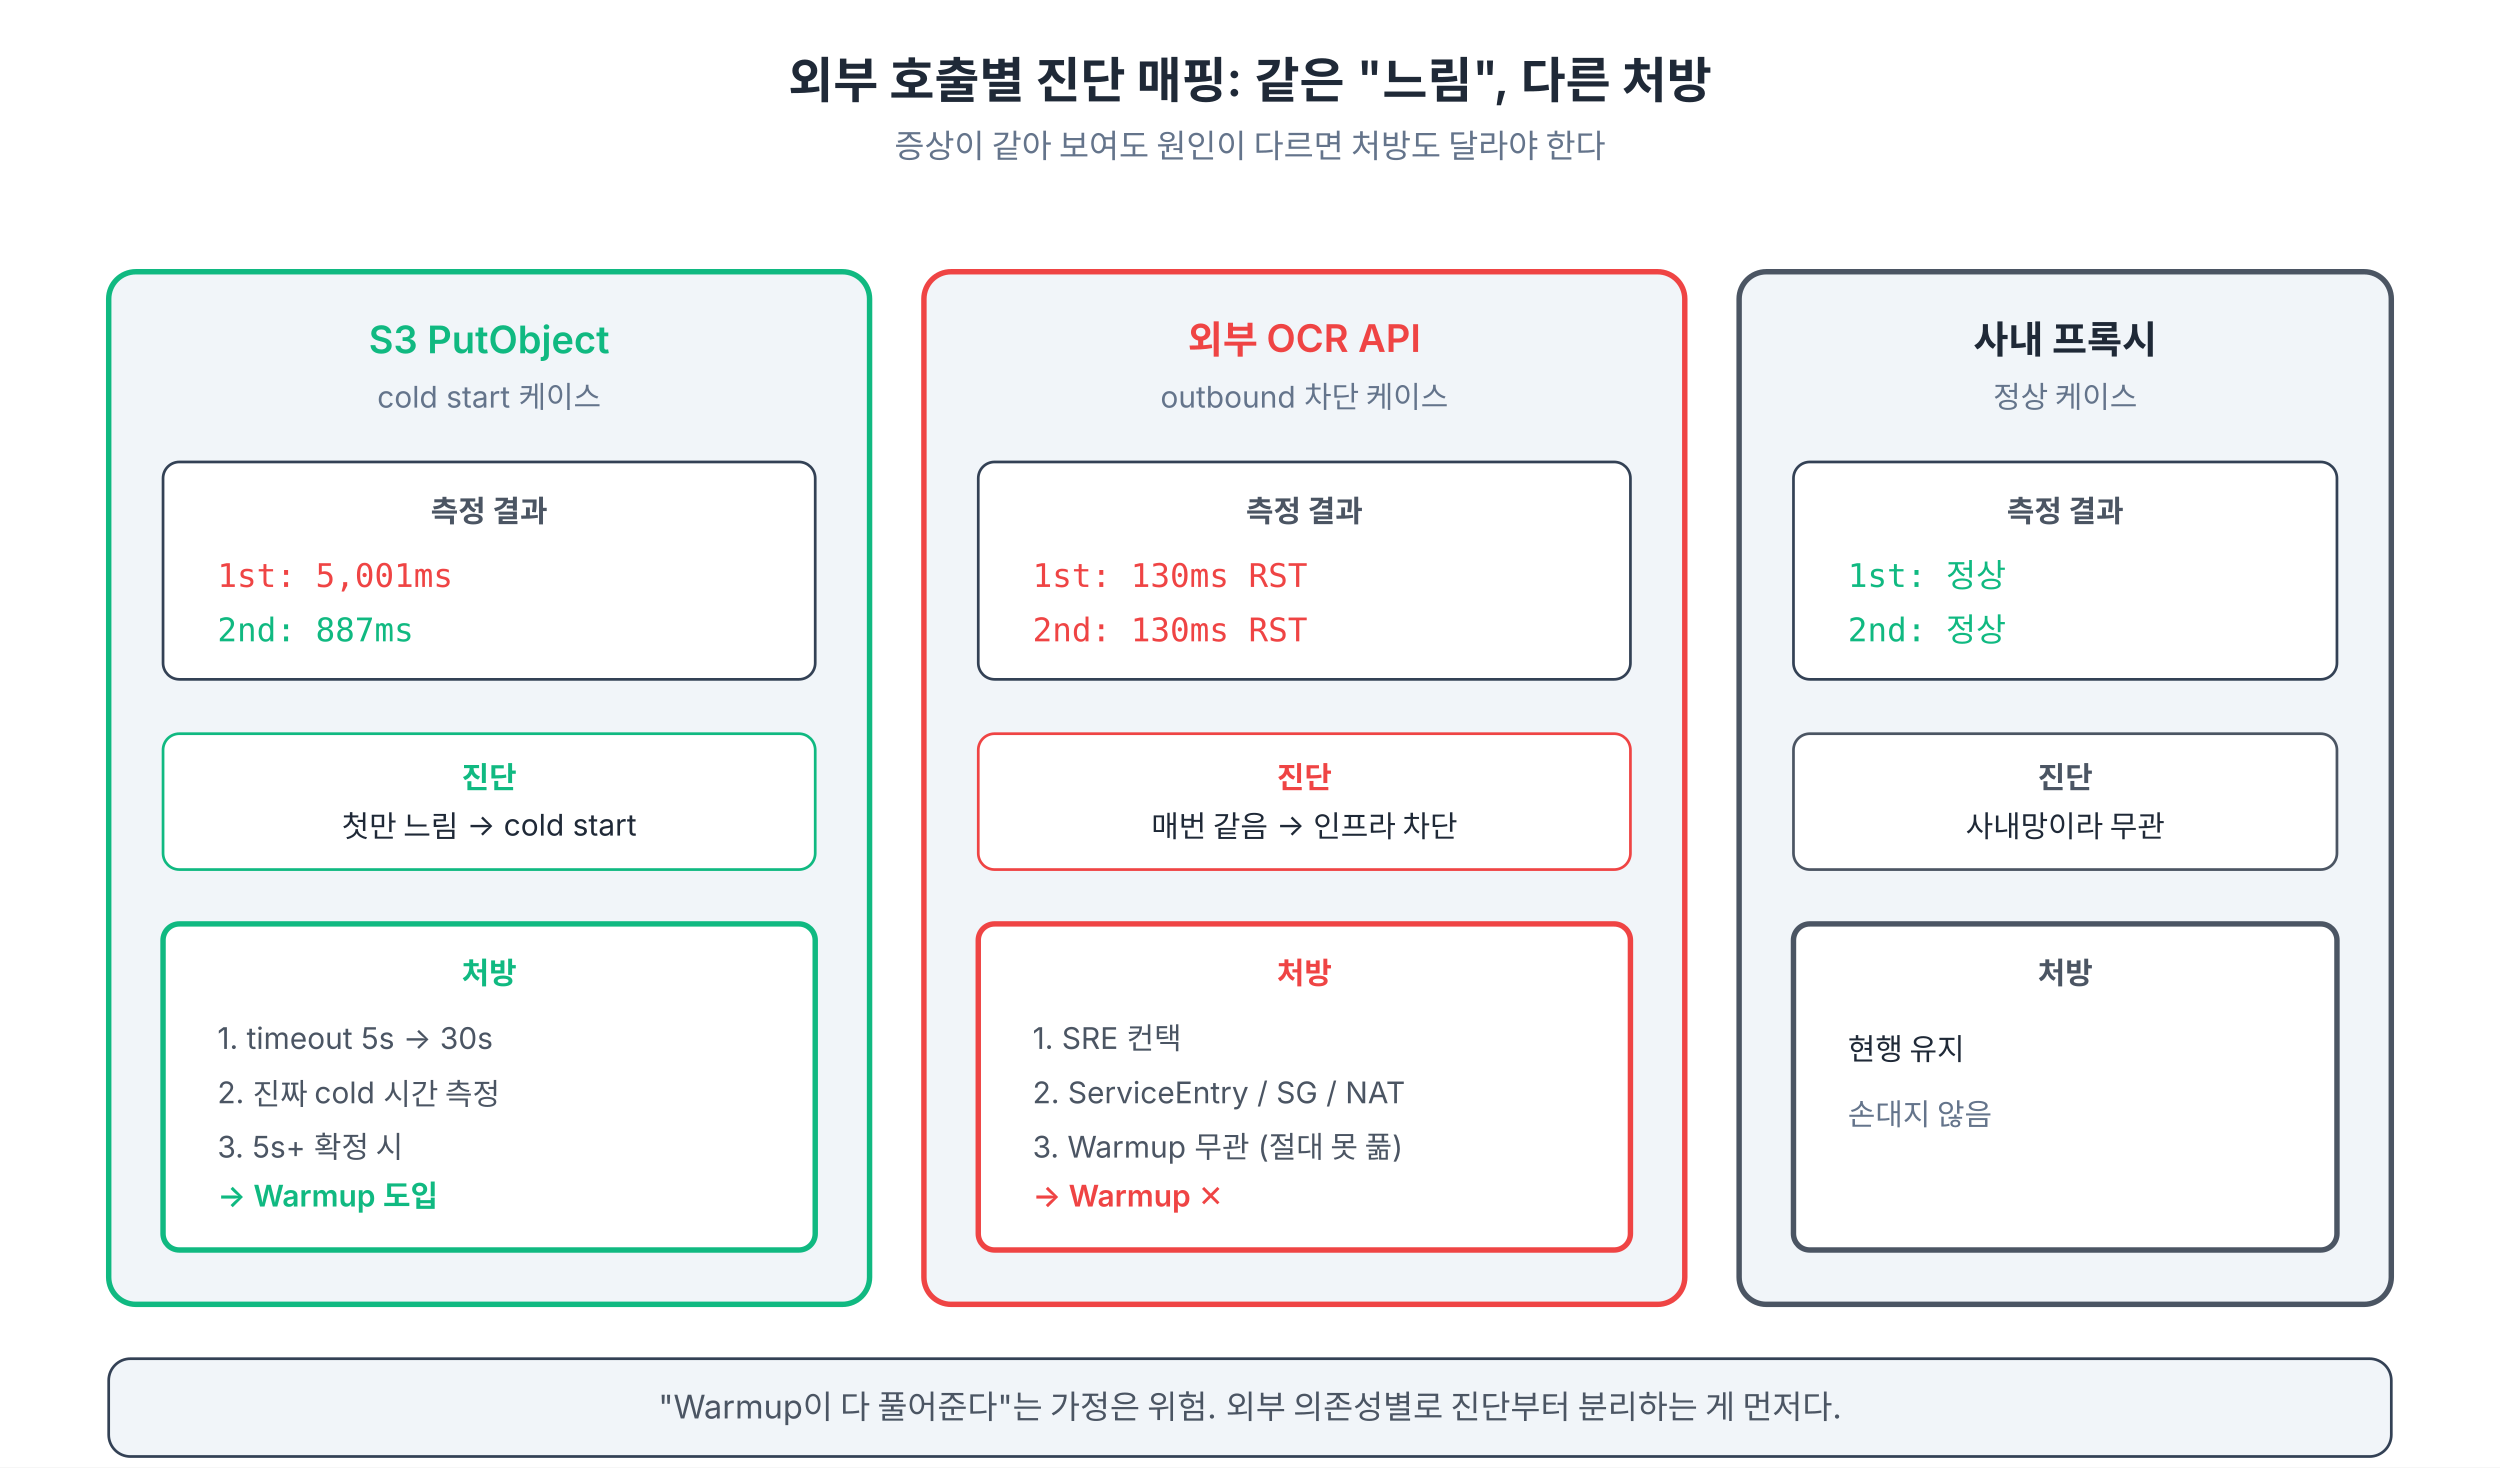
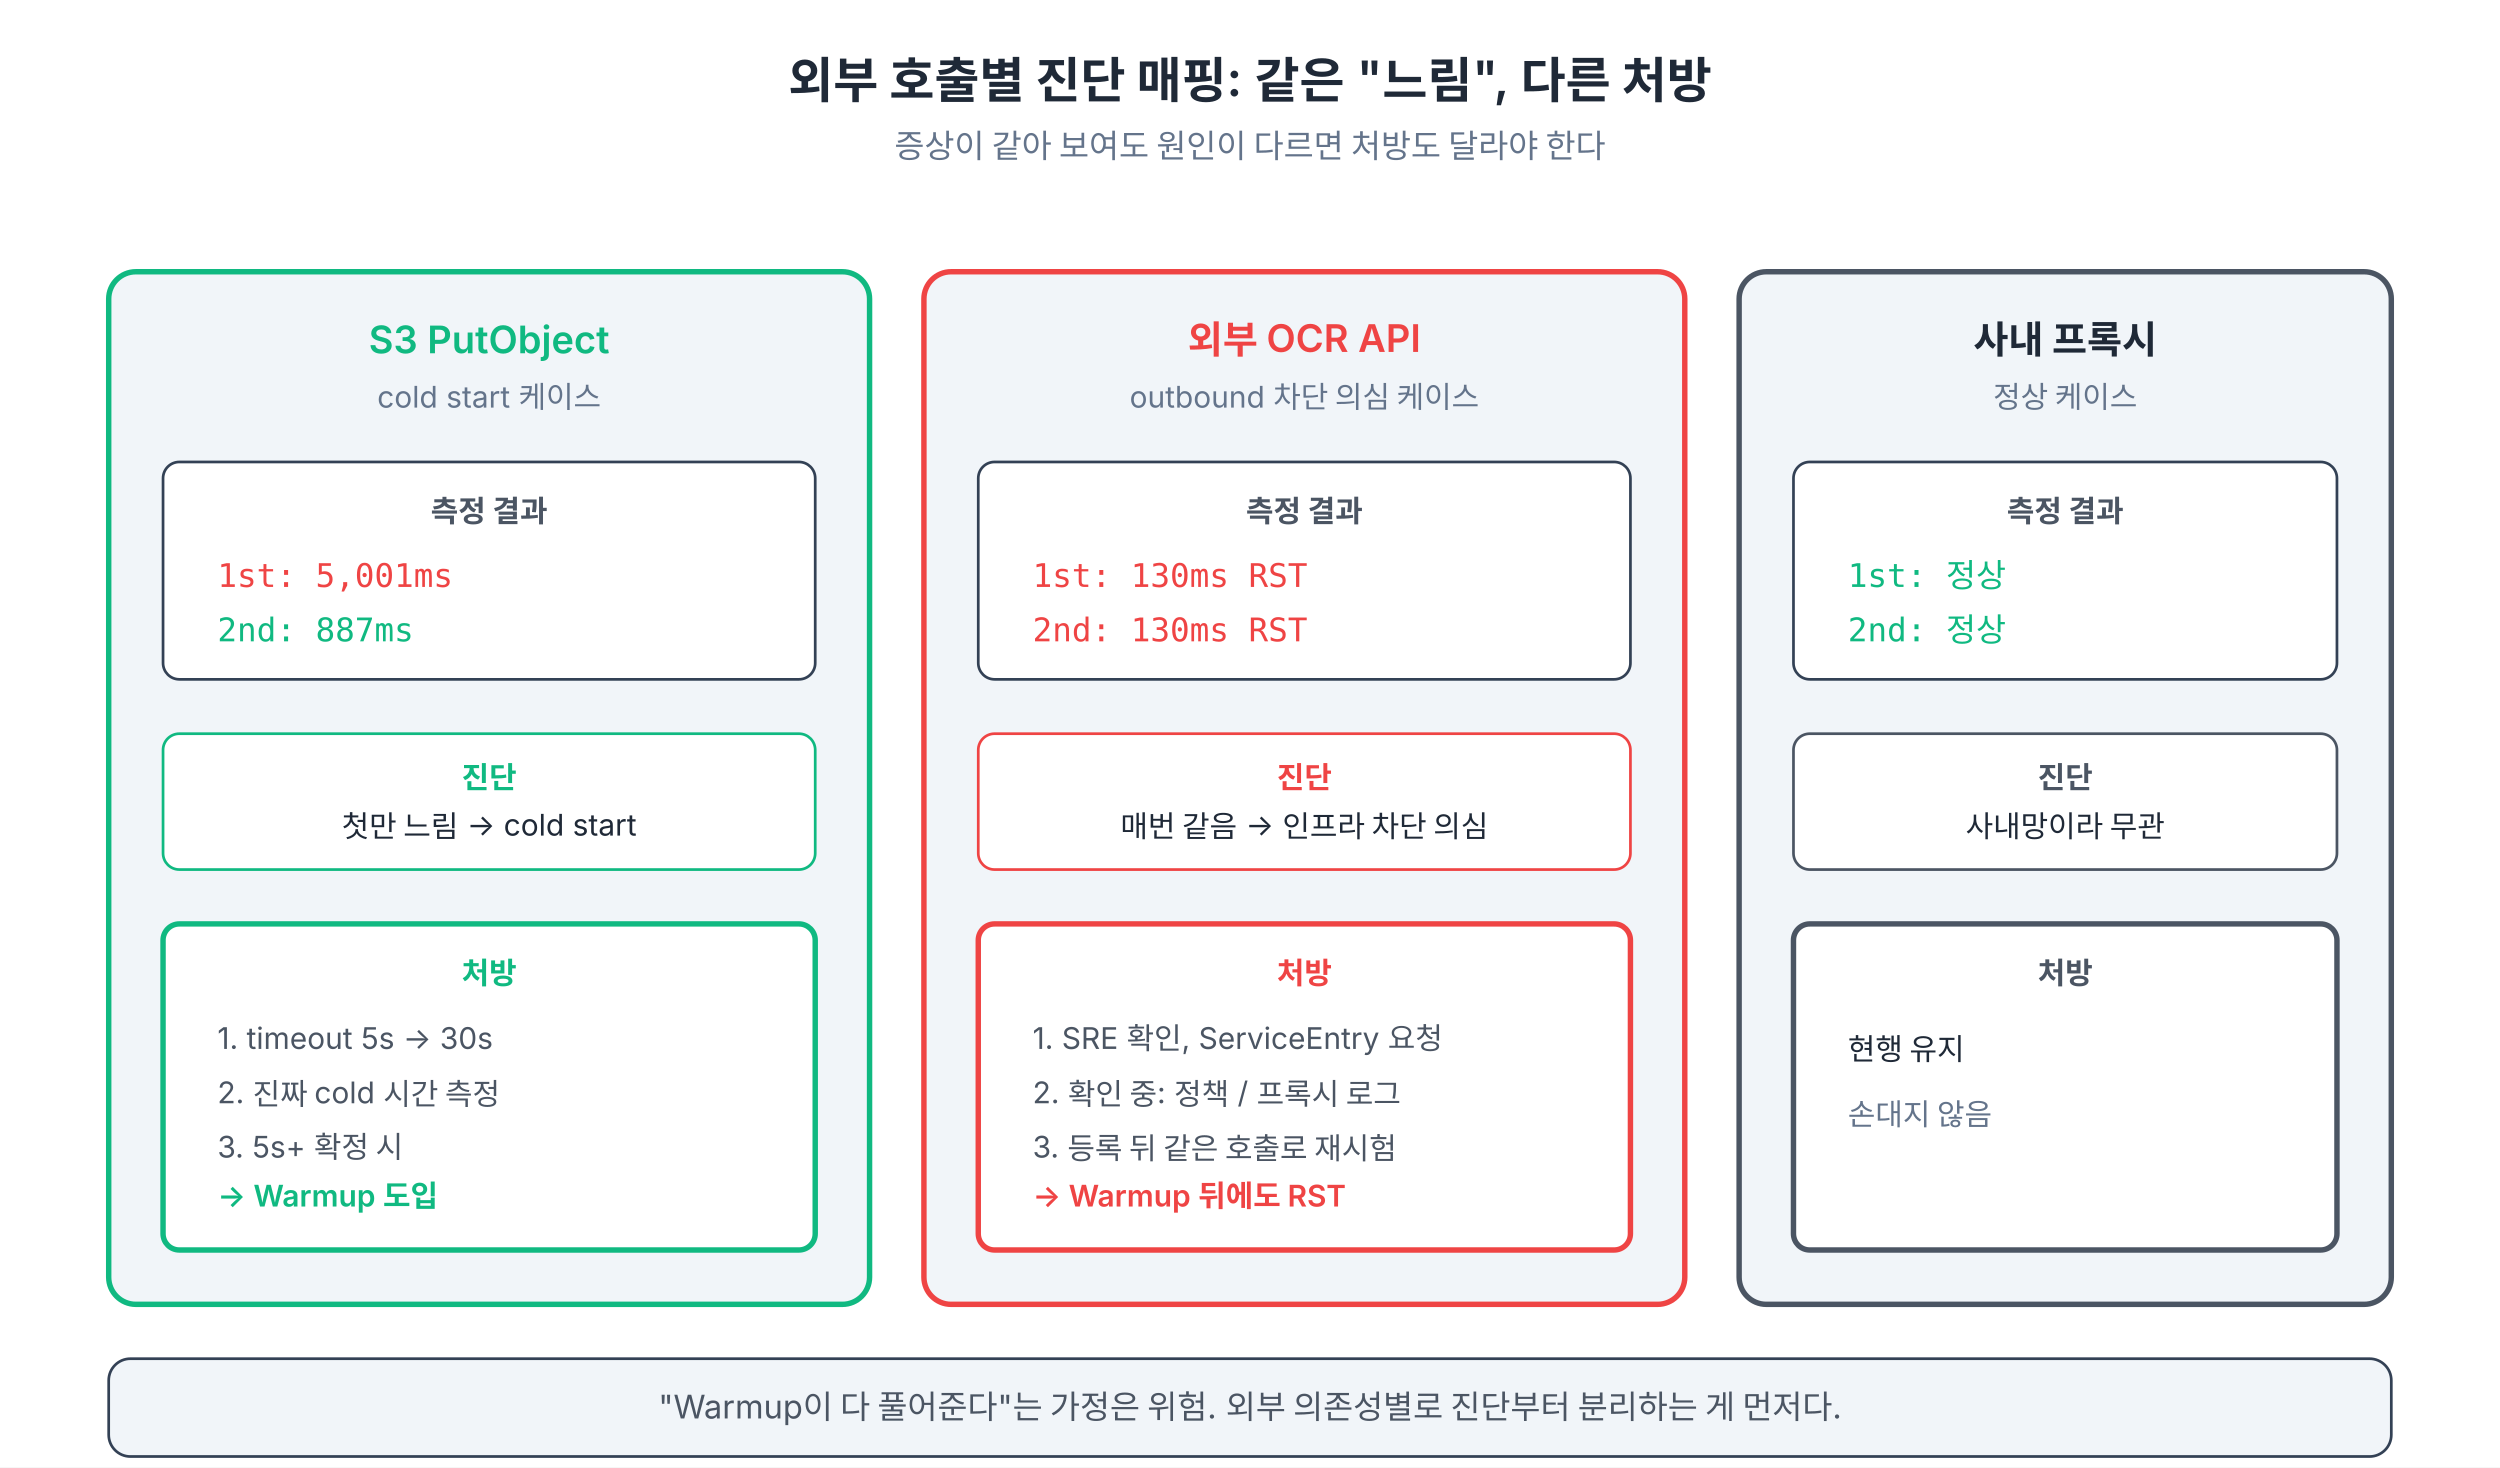
<svg xmlns="http://www.w3.org/2000/svg" viewBox="0 0 920 540" font-family="system-ui, -apple-system, sans-serif">
  <rect width="920" height="540" fill="#ffffff" />
  <text x="460" y="36" fill="#1f2937" font-size="18" font-weight="600" text-anchor="middle">외부 호출별 진단 매핑: 같은 "느림", 다른 처방</text>
  <text x="460" y="58" fill="#64748b" font-size="12" text-anchor="middle">증상이 같아 보여도 원인이 다르면 처방도 달라야 한다</text>
  <g transform="translate(40, 100)">
    <rect x="0" y="0" width="280" height="380" rx="10" fill="#f1f5f9" stroke="#10b981" stroke-width="2" />
    <text x="140" y="30" fill="#10b981" font-size="14" font-weight="600" text-anchor="middle">S3 PutObject</text>
    <text x="140" y="50" fill="#64748b" font-size="11" text-anchor="middle">cold start 케이스</text>
    <g transform="translate(20, 70)">
      <rect x="0" y="0" width="240" height="80" rx="6" fill="#ffffff" stroke="#334155" stroke-width="1" />
      <text x="120" y="22" fill="#4b5563" font-size="11" font-weight="600" text-anchor="middle">측정 결과</text>
      <text x="20" y="46" fill="#ef4444" font-size="12" font-family="ui-monospace, Menlo, monospace">1st: 5,001ms</text>
      <text x="20" y="66" fill="#10b981" font-size="12" font-family="ui-monospace, Menlo, monospace">2nd: 887ms</text>
    </g>
    <g transform="translate(20, 170)">
      <rect x="0" y="0" width="240" height="50" rx="6" fill="#ffffff" stroke="#10b981" stroke-width="1" />
      <text x="120" y="20" fill="#10b981" font-size="11" font-weight="600" text-anchor="middle">진단</text>
      <text x="120" y="38" fill="#1f2937" font-size="11" text-anchor="middle">첫만 느림 → cold start</text>
    </g>
    <g transform="translate(20, 240)">
      <rect x="0" y="0" width="240" height="120" rx="6" fill="#ffffff" stroke="#10b981" stroke-width="2" />
      <text x="120" y="22" fill="#10b981" font-size="11" font-weight="600" text-anchor="middle">처방</text>
      <text x="20" y="46" fill="#4b5563" font-size="11">1. timeout 5s → 30s</text>
      <text x="20" y="66" fill="#4b5563" font-size="11">2. 진짜 cold 시간 측정</text>
      <text x="20" y="86" fill="#4b5563" font-size="11">3. 5s+ 확정 시</text>
      <text x="20" y="104" fill="#10b981" font-size="11" font-weight="600">   → Warmup 도입</text>
    </g>
  </g>
  <g transform="translate(340, 100)">
    <rect x="0" y="0" width="280" height="380" rx="10" fill="#f1f5f9" stroke="#ef4444" stroke-width="2" />
    <text x="140" y="30" fill="#ef4444" font-size="14" font-weight="600" text-anchor="middle">외부 OCR API</text>
-     <text x="140" y="50" fill="#64748b" font-size="11" text-anchor="middle">outbound 차단 케이스</text>
+     <text x="140" y="50" fill="#64748b" font-size="11" text-anchor="middle">outbound 차단 의심 케이스</text>
    <g transform="translate(20, 70)">
      <rect x="0" y="0" width="240" height="80" rx="6" fill="#ffffff" stroke="#334155" stroke-width="1" />
      <text x="120" y="22" fill="#4b5563" font-size="11" font-weight="600" text-anchor="middle">측정 결과</text>
      <text x="20" y="46" fill="#ef4444" font-size="12" font-family="ui-monospace, Menlo, monospace">1st: 130ms RST</text>
      <text x="20" y="66" fill="#ef4444" font-size="12" font-family="ui-monospace, Menlo, monospace">2nd: 130ms RST</text>
    </g>
    <g transform="translate(20, 170)">
      <rect x="0" y="0" width="240" height="50" rx="6" fill="#ffffff" stroke="#ef4444" stroke-width="1" />
      <text x="120" y="20" fill="#ef4444" font-size="11" font-weight="600" text-anchor="middle">진단</text>
-       <text x="120" y="38" fill="#1f2937" font-size="11" text-anchor="middle">매번 같음 → 인프라 차단</text>
+       <text x="120" y="38" fill="#1f2937" font-size="11" text-anchor="middle">매번 같음 → 인프라 차단 의심</text>
    </g>
    <g transform="translate(20, 240)">
      <rect x="0" y="0" width="240" height="120" rx="6" fill="#ffffff" stroke="#ef4444" stroke-width="2" />
      <text x="120" y="22" fill="#ef4444" font-size="11" font-weight="600" text-anchor="middle">처방</text>
-       <text x="20" y="46" fill="#4b5563" font-size="11">1. SRE 컨택</text>
-       <text x="20" y="66" fill="#4b5563" font-size="11">2. ServiceEntry / SG / NAT</text>
-       <text x="20" y="86" fill="#4b5563" font-size="11">3. Warmup 무관 (절대 못 풂)</text>
-       <text x="20" y="104" fill="#ef4444" font-size="11" font-weight="600">   → Warmup ✕</text>
+       <text x="20" y="46" fill="#4b5563" font-size="11">1. SRE 확인, ServiceEntry 요청</text>
+       <text x="20" y="66" fill="#4b5563" font-size="11">2. 확인 중: 정책 / 프록시 로그</text>
+       <text x="20" y="86" fill="#4b5563" font-size="11">3. 등록 뒤 같은 호출로 재시험</text>
+       <text x="20" y="104" fill="#ef4444" font-size="11" font-weight="600">   → Warmup 뒤에도 RST</text>
    </g>
  </g>
  <g transform="translate(640, 100)">
    <rect x="0" y="0" width="240" height="380" rx="10" fill="#f1f5f9" stroke="#4b5563" stroke-width="2" />
    <text x="120" y="30" fill="#1f2937" font-size="14" font-weight="600" text-anchor="middle">사내 프록시</text>
    <text x="120" y="50" fill="#64748b" font-size="11" text-anchor="middle">정상 케이스</text>
    <g transform="translate(20, 70)">
      <rect x="0" y="0" width="200" height="80" rx="6" fill="#ffffff" stroke="#334155" stroke-width="1" />
      <text x="100" y="22" fill="#4b5563" font-size="11" font-weight="600" text-anchor="middle">측정 결과</text>
      <text x="20" y="46" fill="#10b981" font-size="12" font-family="ui-monospace, Menlo, monospace">1st: 정상</text>
      <text x="20" y="66" fill="#10b981" font-size="12" font-family="ui-monospace, Menlo, monospace">2nd: 정상</text>
    </g>
    <g transform="translate(20, 170)">
      <rect x="0" y="0" width="200" height="50" rx="6" fill="#ffffff" stroke="#4b5563" stroke-width="1" />
      <text x="100" y="20" fill="#4b5563" font-size="11" font-weight="600" text-anchor="middle">진단</text>
      <text x="100" y="38" fill="#1f2937" font-size="11" text-anchor="middle">사내망이라 무관</text>
    </g>
    <g transform="translate(20, 240)">
      <rect x="0" y="0" width="200" height="120" rx="6" fill="#ffffff" stroke="#4b5563" stroke-width="2" />
      <text x="100" y="22" fill="#4b5563" font-size="11" font-weight="600" text-anchor="middle">처방</text>
      <text x="20" y="50" fill="#1f2937" font-size="11">현행 유지</text>
      <text x="20" y="74" fill="#64748b" font-size="11">손대지 않음</text>
    </g>
  </g>
  <g transform="translate(40, 500)">
    <rect x="0" y="0" width="840" height="36" rx="8" fill="#f1f5f9" stroke="#334155" stroke-width="1" />
    <text x="420" y="22" fill="#4b5563" font-size="12" text-anchor="middle">"Warmup이 다 풀어준다"는 가정은 위험. 외부 의존성별로 진단부터 분리하는 게 먼저다.</text>
  </g>
</svg>
